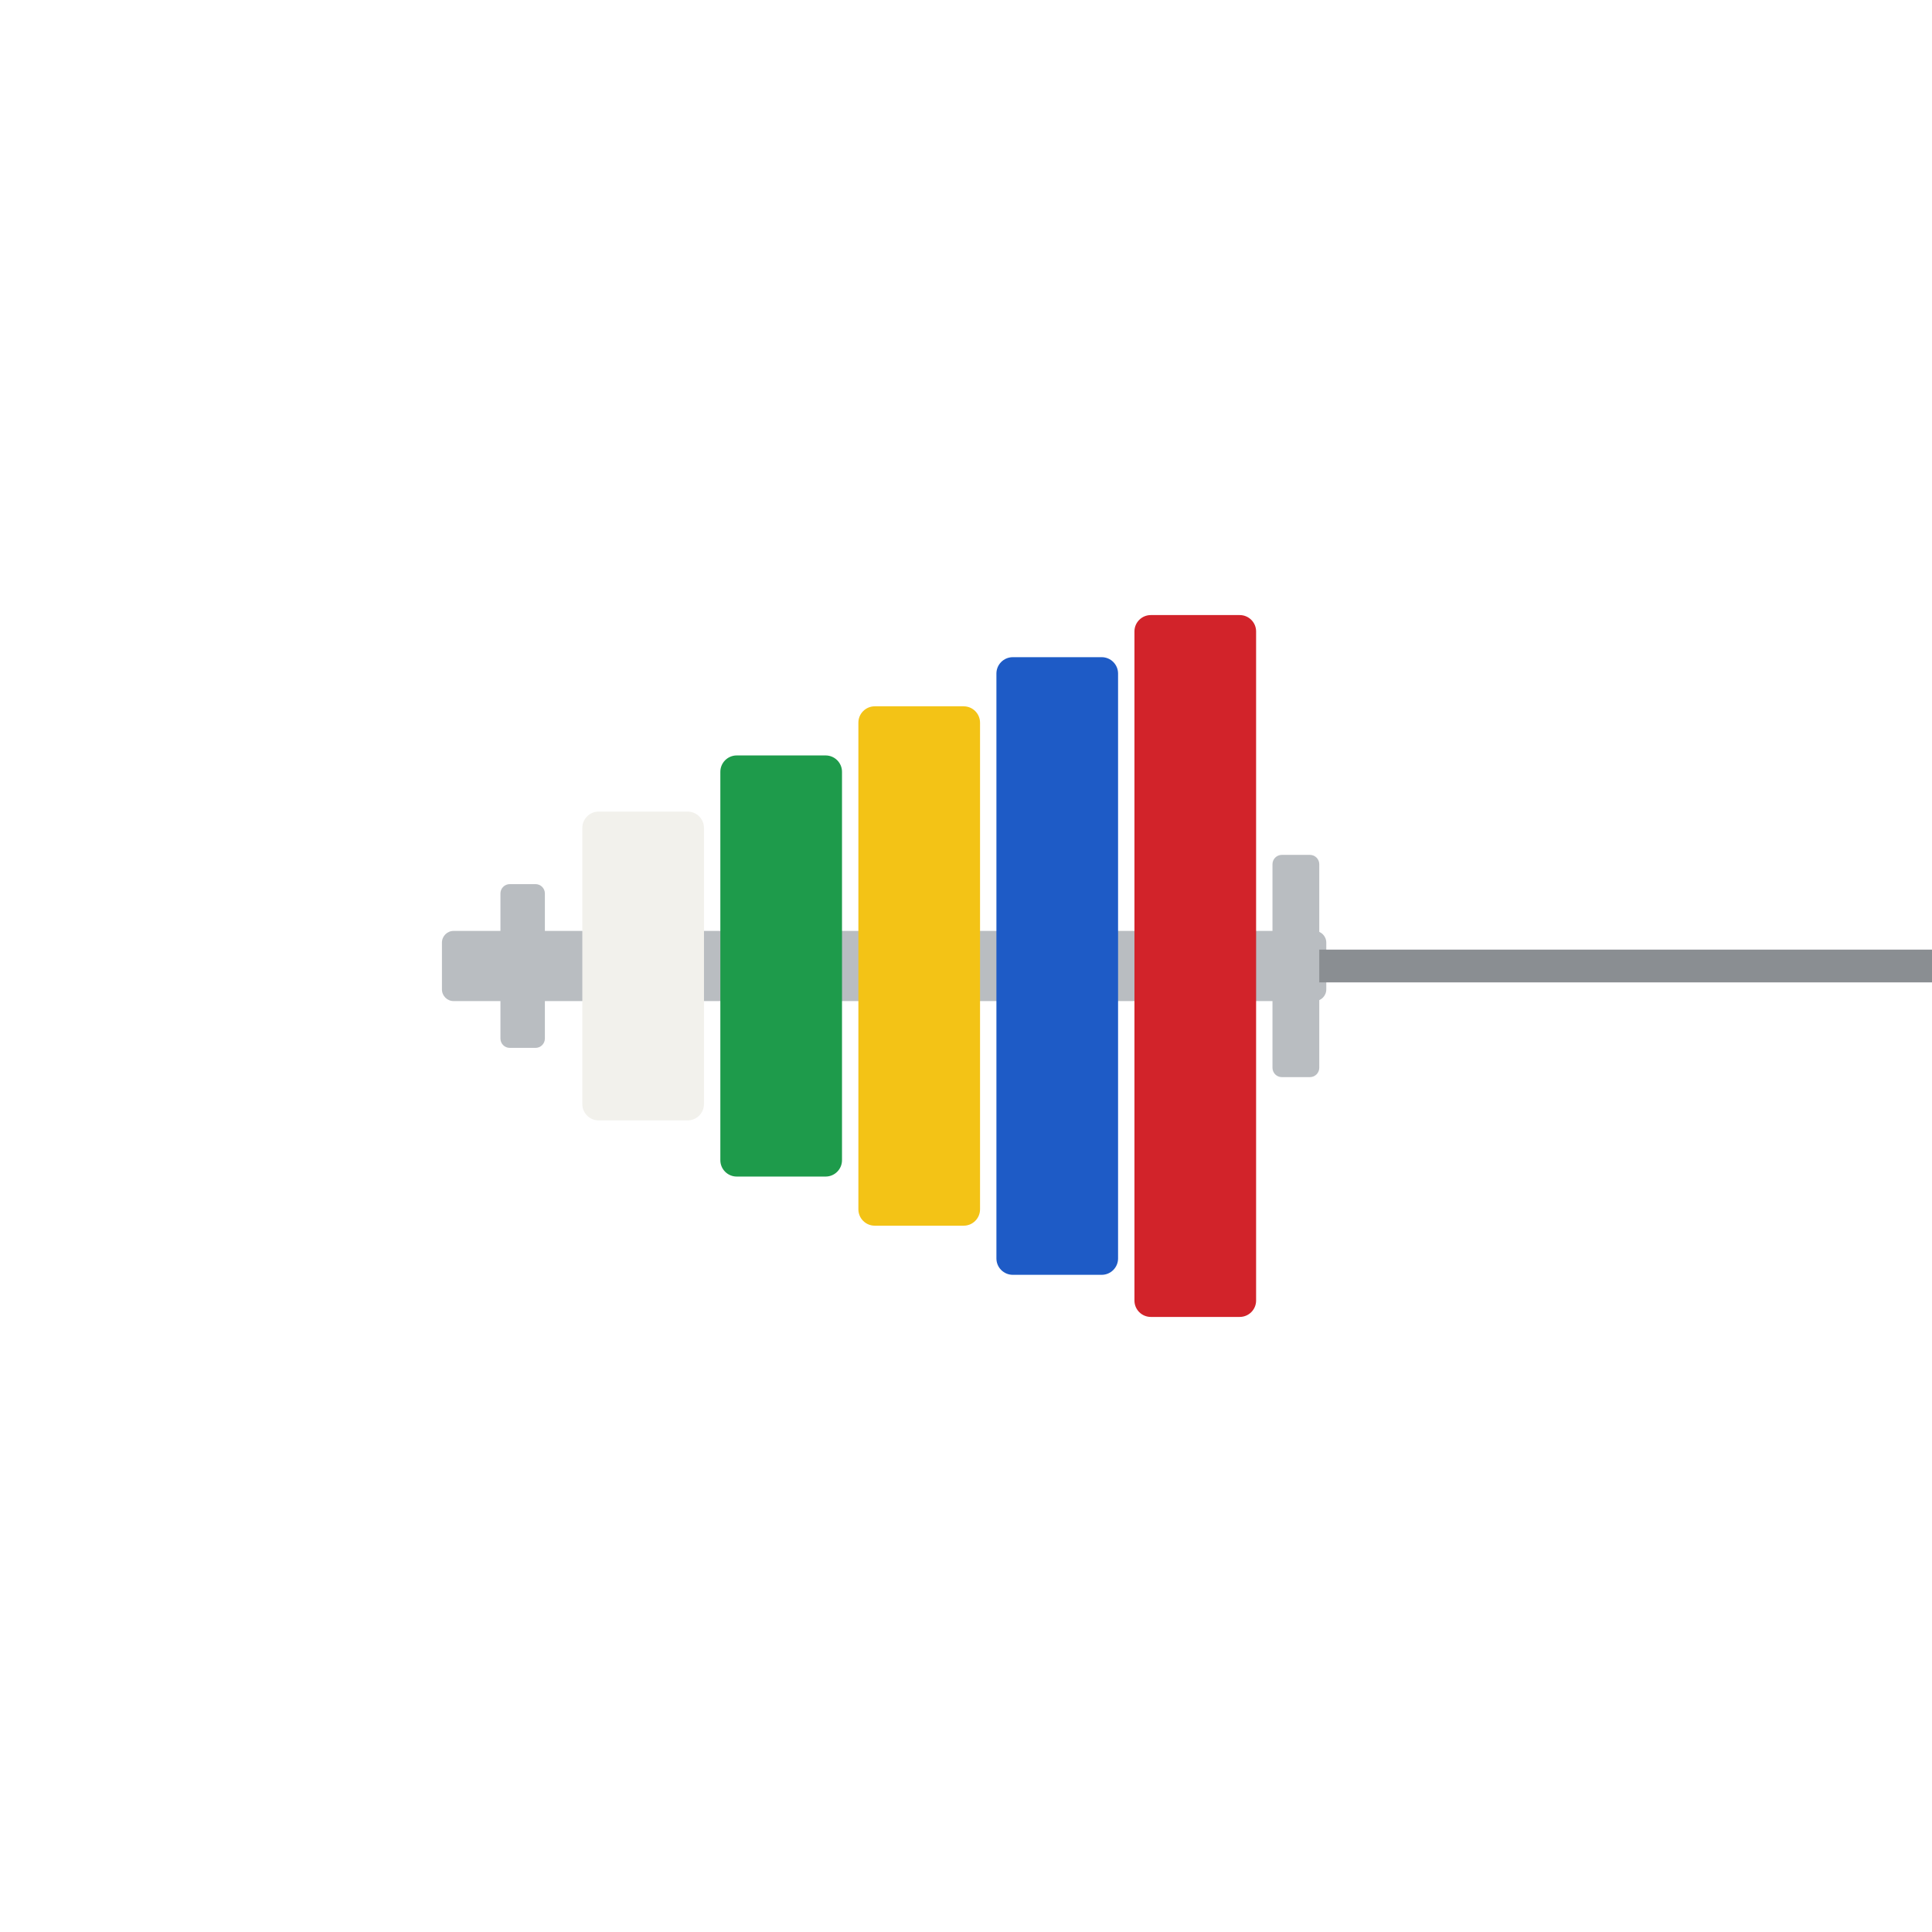
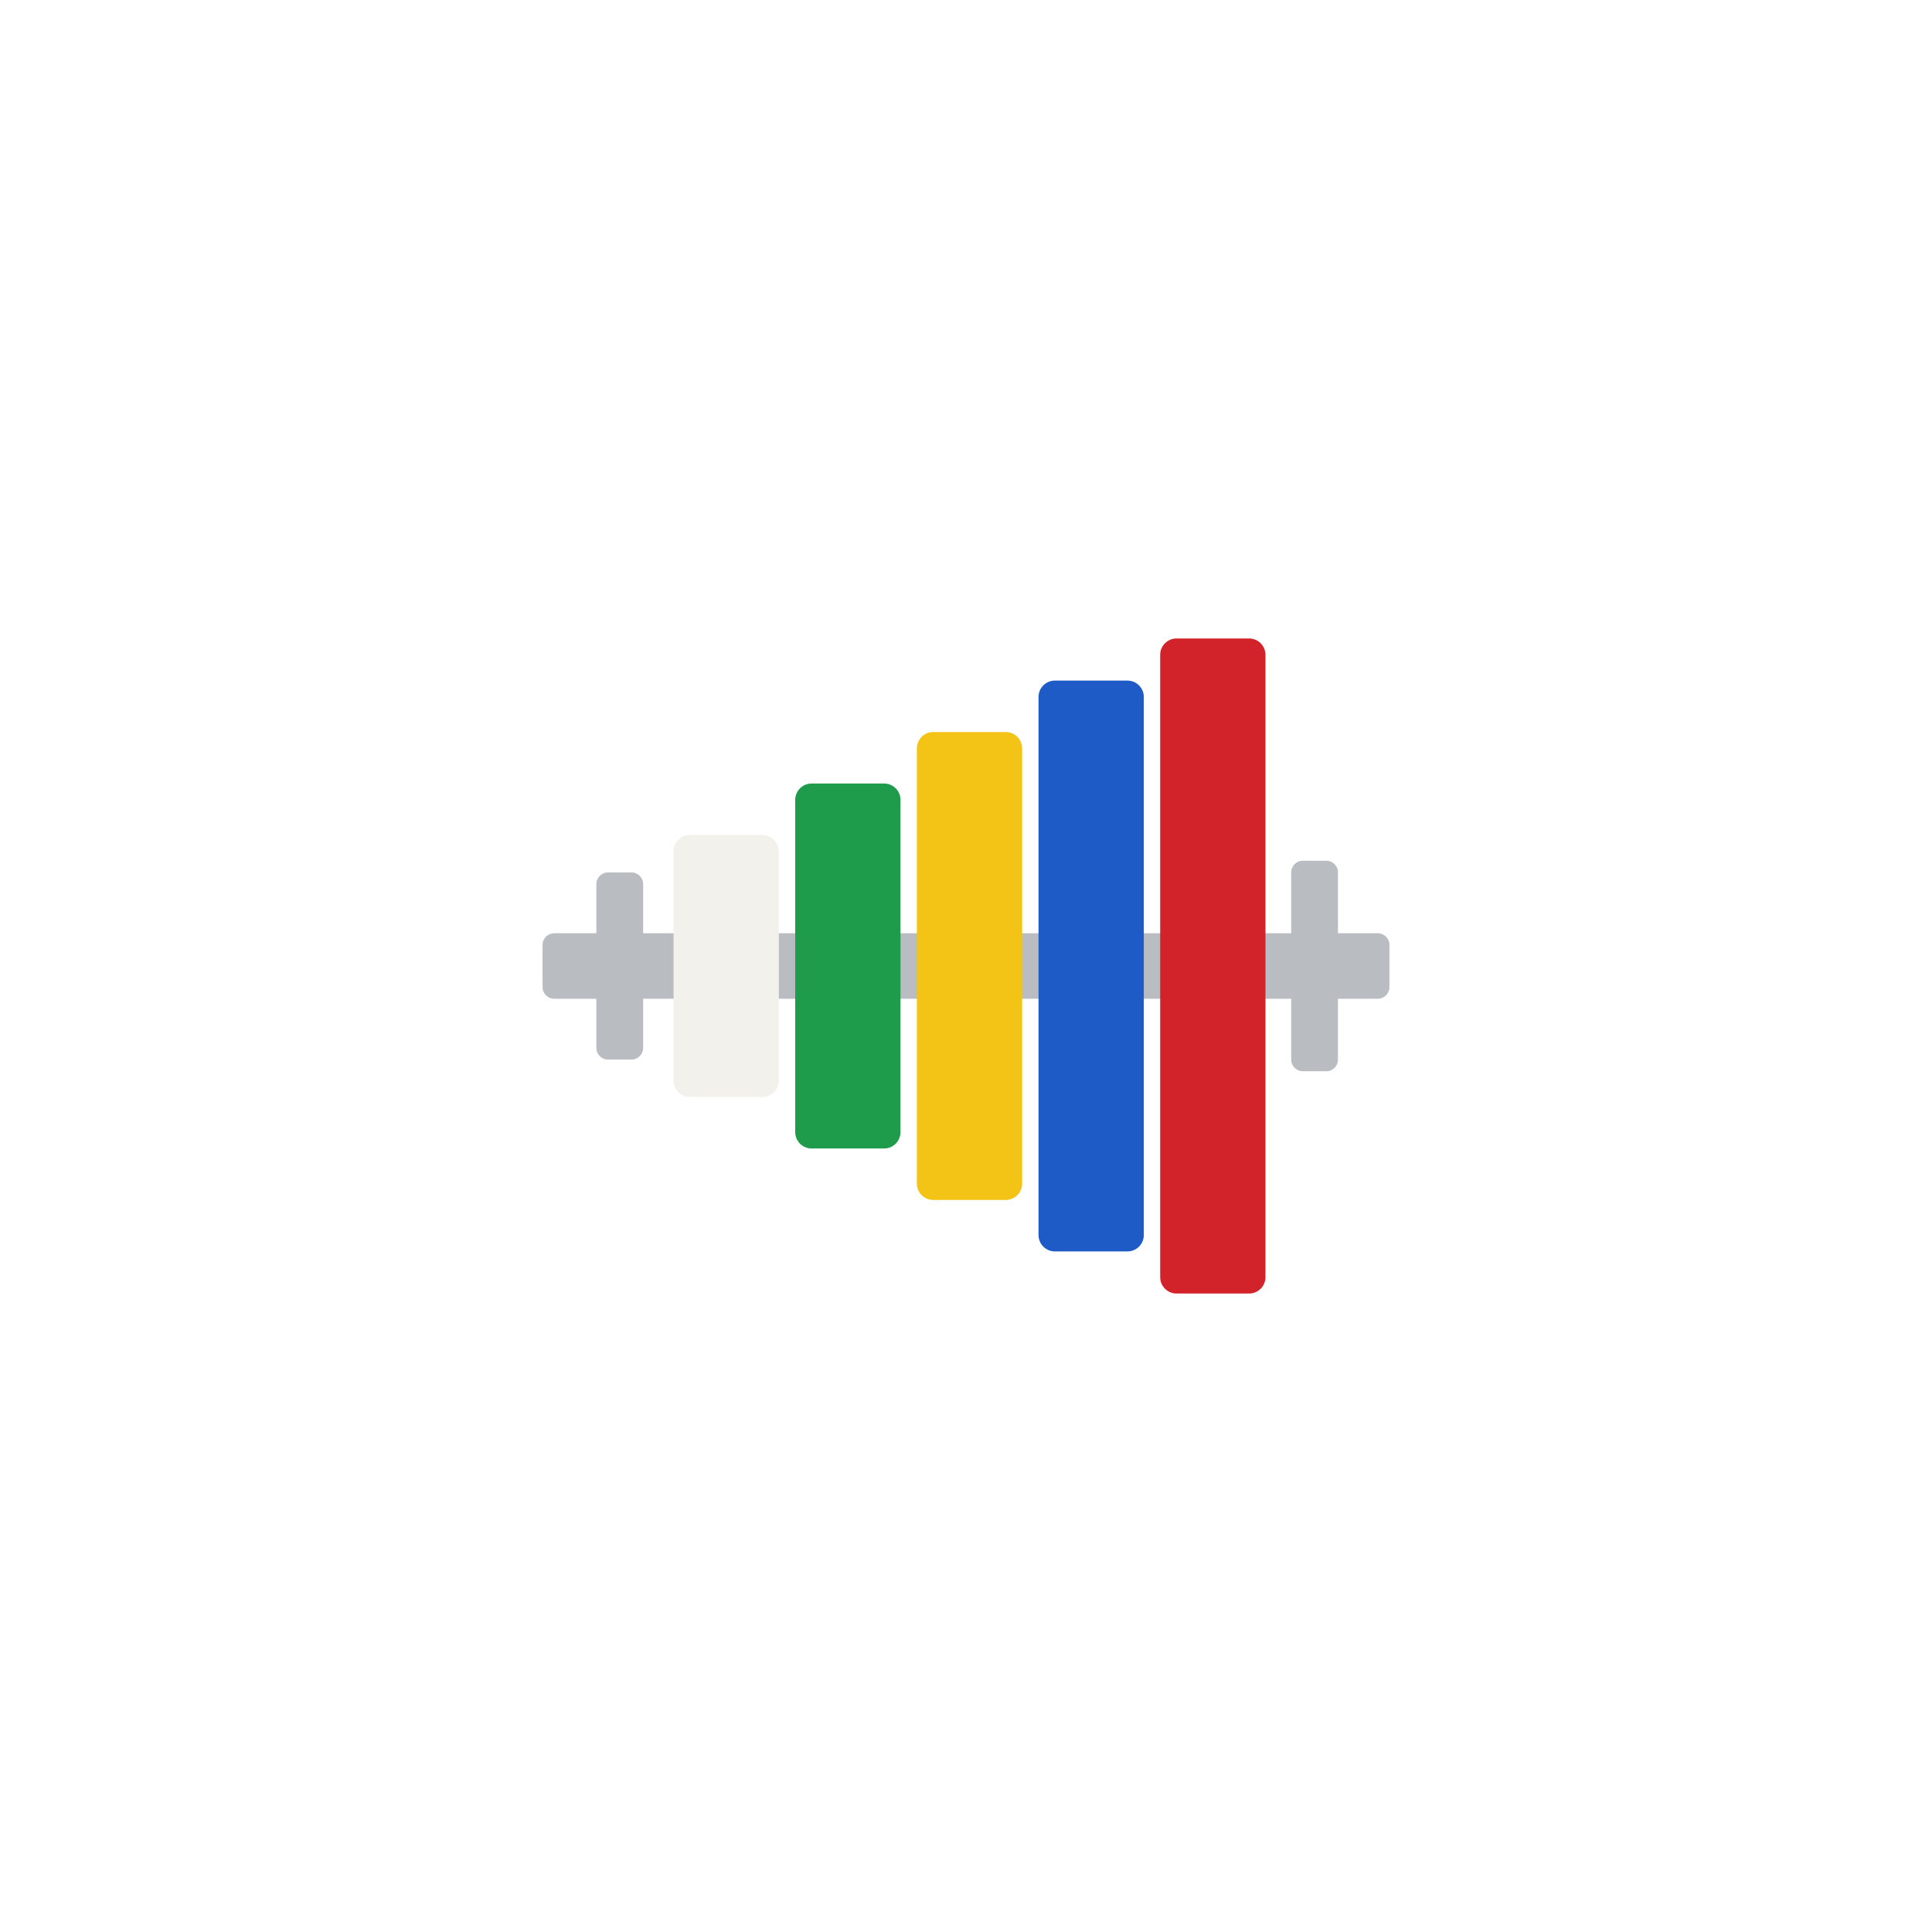
<svg xmlns="http://www.w3.org/2000/svg" width="1024" height="1024" viewBox="0 0 1024 1024">
-   <rect x="234.24" y="493.4" width="468.72" height="37.2" rx="6.2" fill="#B9BDC1" />
-   <rect x="690.56" y="503.32" width="1024" height="17.36" fill="#8A8E92" />
-   <rect x="265.24" y="468.6" width="23.56" height="86.8" rx="4.96" fill="#B9BDC1" />
-   <rect x="674.44" y="453.1" width="24.8" height="117.8" rx="4.96" fill="#B9BDC1" />
-   <rect x="308.64" y="430.16" width="64.48" height="163.68" rx="8.68" fill="#F2F1EC" />
-   <rect x="381.8" y="400.4" width="64.48" height="223.2" rx="8.68" fill="#1E9B4B" />
-   <rect x="454.96" y="374.36" width="64.48" height="275.28" rx="8.68" fill="#F3C316" />
-   <rect x="528.12" y="348.32" width="64.48" height="327.36" rx="8.68" fill="#1E5BC6" />
-   <rect x="601.28" y="326" width="64.48" height="372" rx="8.68" fill="#D2232A" />
+   <rect x="287.56" y="494.64" width="448.88" height="34.72" rx="6.2" fill="#B9BDC1" />
+   <rect x="316.08" y="462.4" width="24.8" height="99.2" rx="6.2" fill="#B9BDC1" />
+   <rect x="357" y="442.56" width="55.8" height="138.88" rx="8.68" fill="#F2F1EC" />
+   <rect x="421.48" y="415.28" width="55.8" height="193.44" rx="8.68" fill="#1E9B4B" />
+   <rect x="485.96" y="388" width="55.8" height="248" rx="8.68" fill="#F3C316" />
+   <rect x="550.44" y="360.72" width="55.8" height="302.56" rx="8.68" fill="#1E5BC6" />
+   <rect x="614.92" y="338.4" width="55.8" height="347.2" rx="8.68" fill="#D2232A" />
+   <rect x="684.36" y="456.2" width="24.8" height="111.6" rx="6.2" fill="#B9BDC1" />
</svg>
